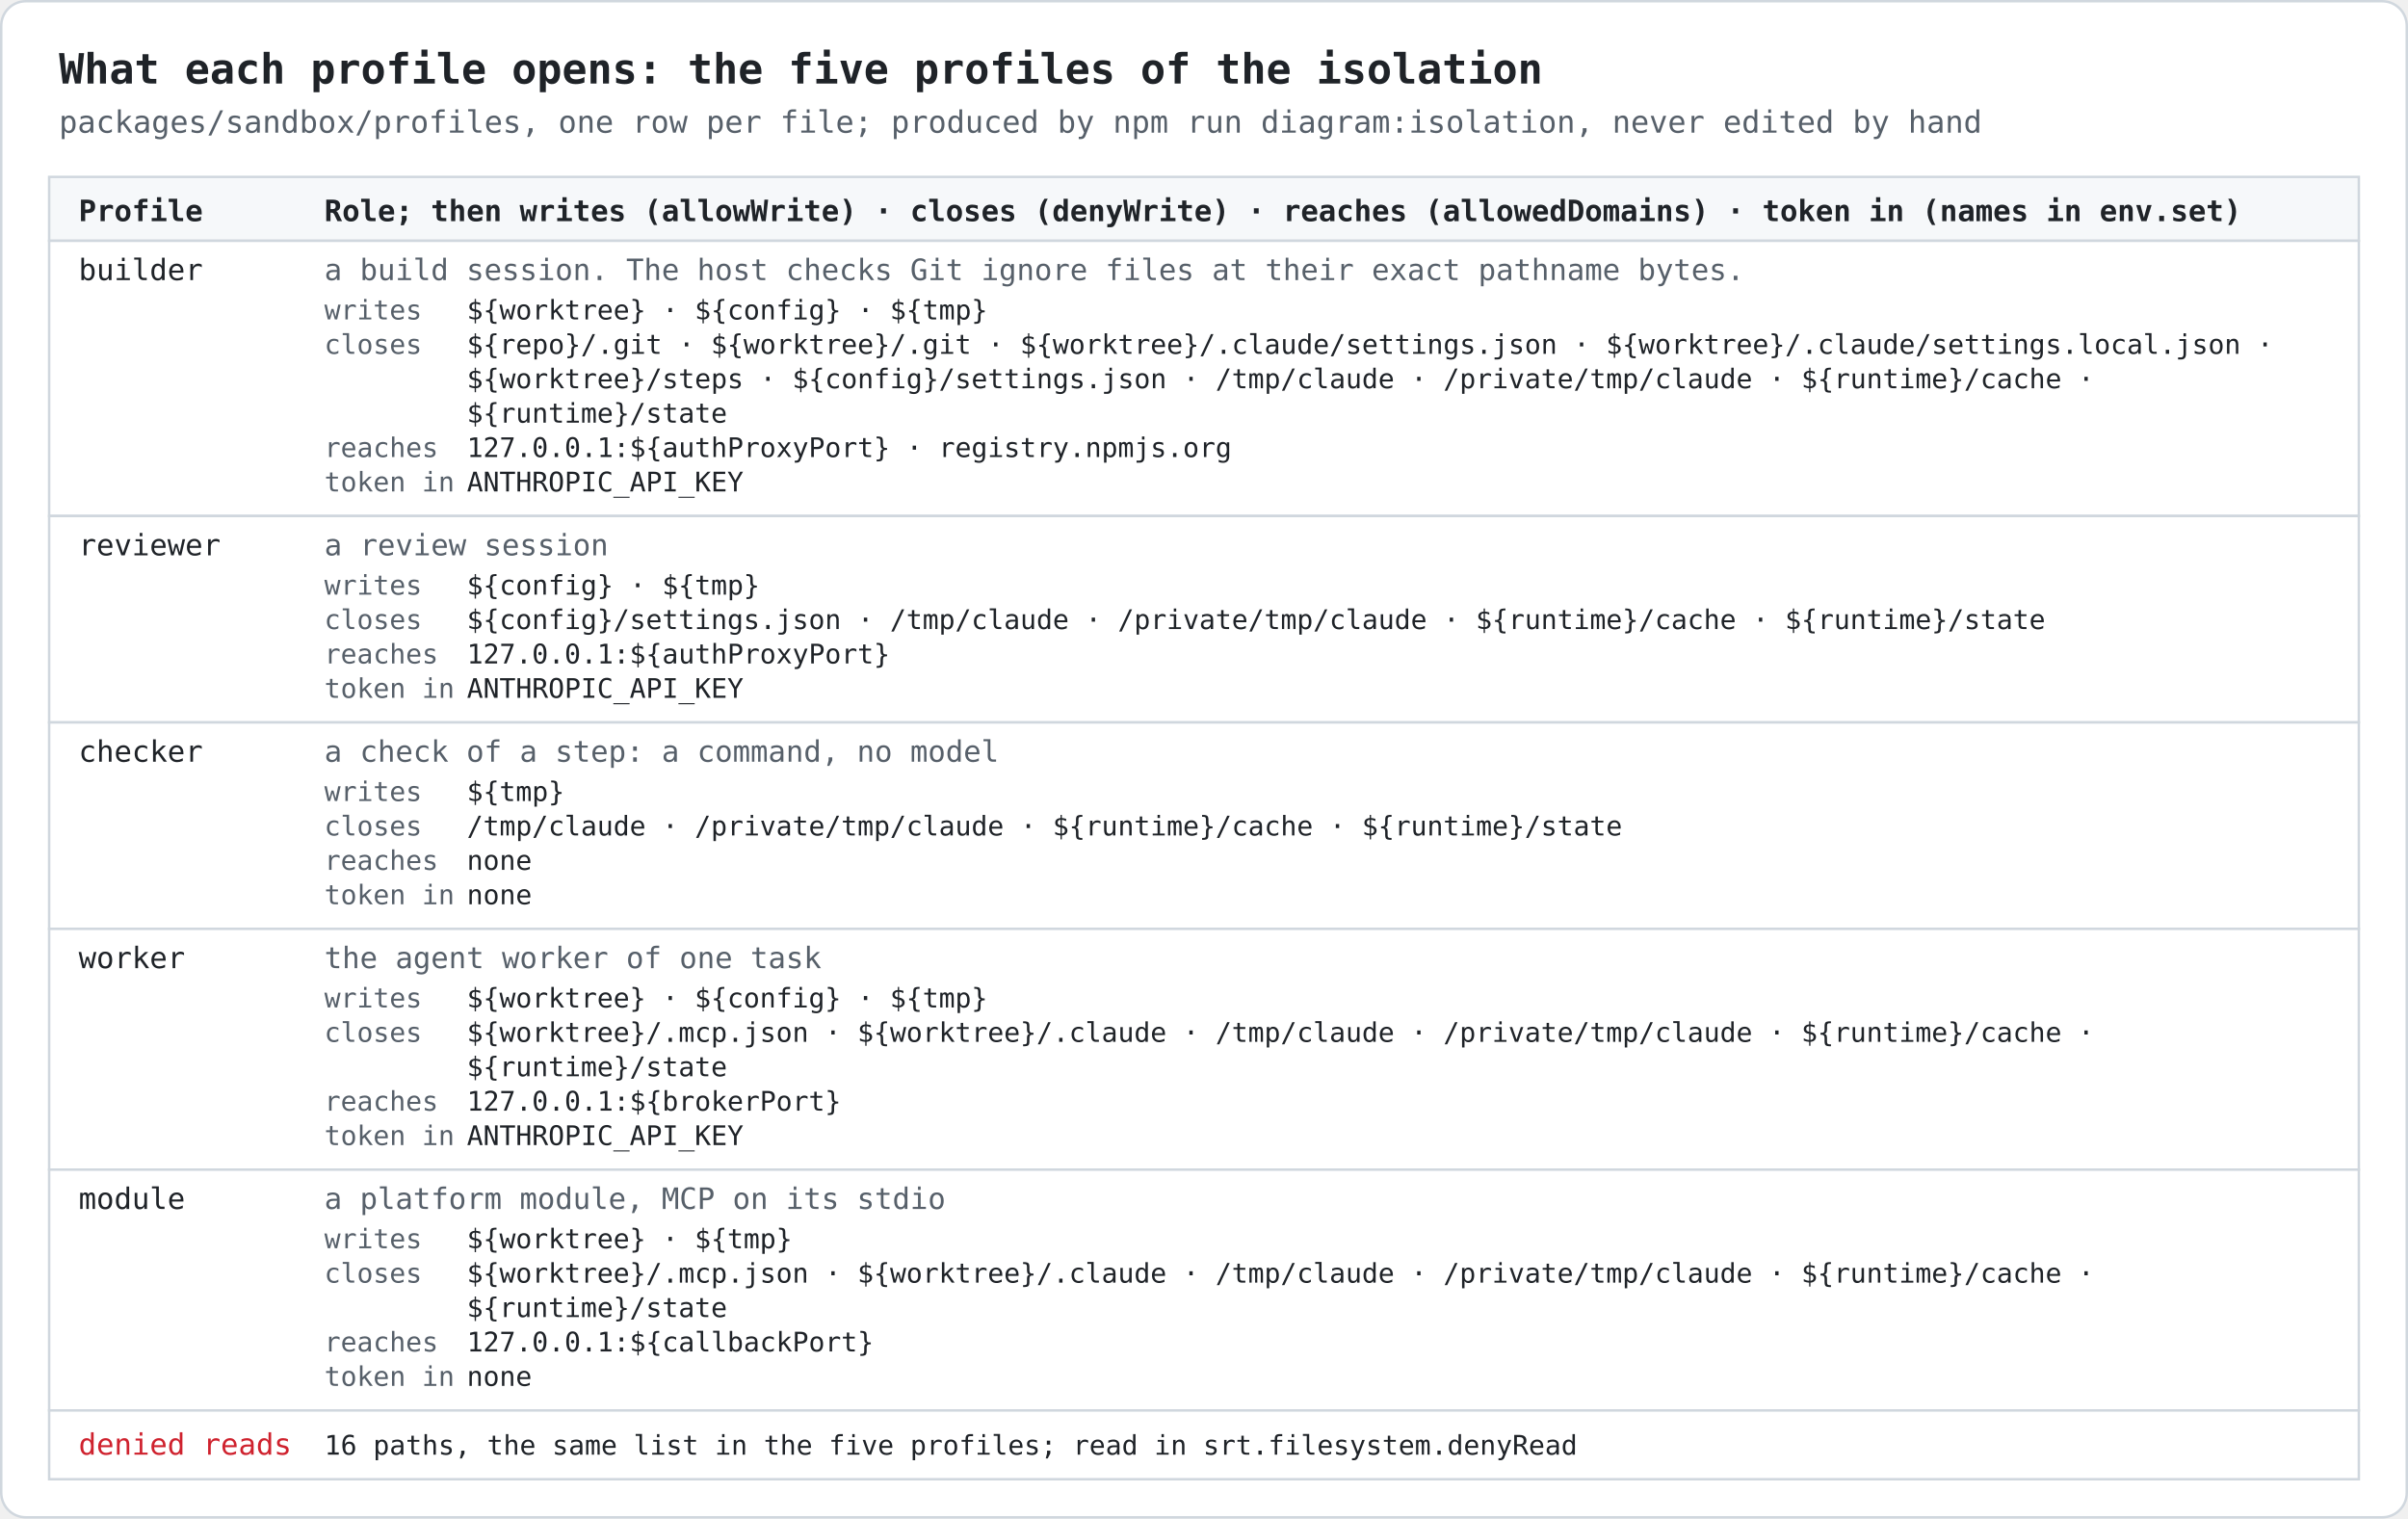
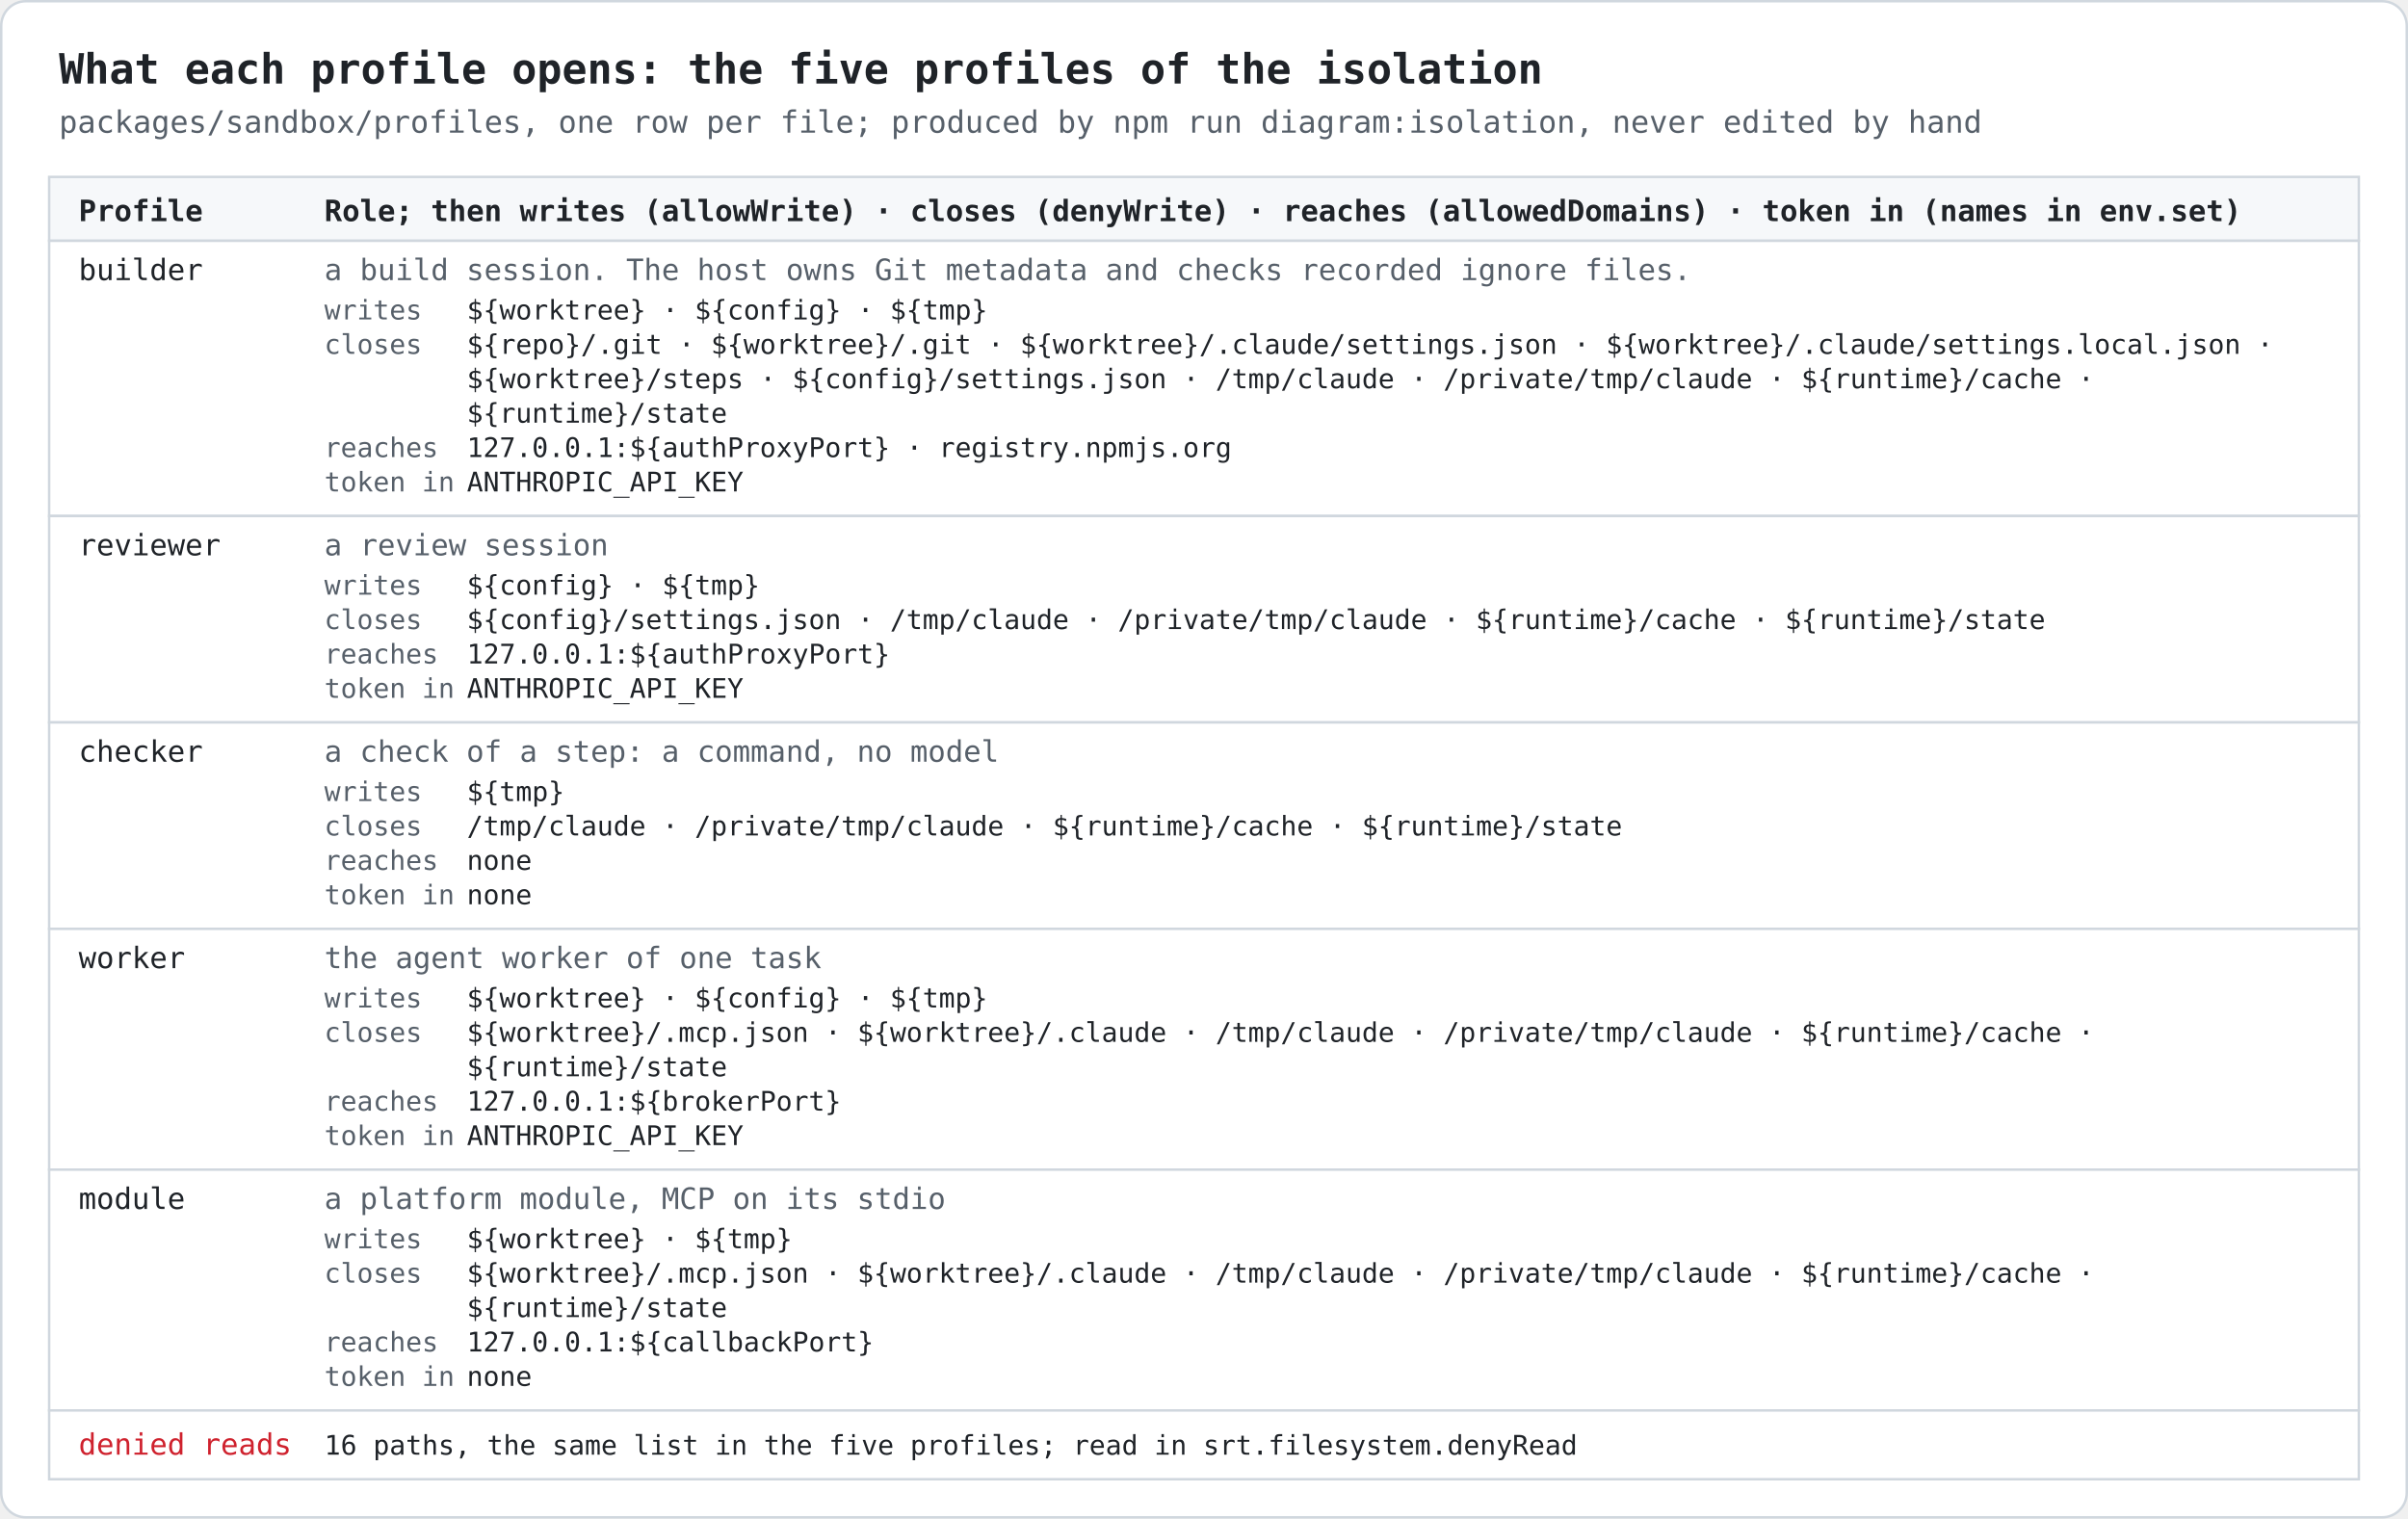
<svg xmlns="http://www.w3.org/2000/svg" viewBox="0 0 980 618" width="980" height="618" role="img" aria-labelledby="t d" font-family="ui-monospace, 'SF Mono', Menlo, Consolas, 'DejaVu Sans Mono', monospace">
  <rect x="0.5" y="0.5" width="979" height="617" rx="10" fill="#ffffff" stroke="#d0d7de" />
  <text x="24" y="34" font-size="17" font-weight="600" fill="#1f2328">What each profile opens: the five profiles of the isolation</text>
  <text x="24" y="54" font-size="12.5" fill="#57606a">packages/sandbox/profiles, one row per file; produced by npm run diagram:isolation, never edited by hand</text>
  <g>
    <rect x="20" y="72" width="940" height="26" fill="#f6f8fa" stroke="#d0d7de" />
    <text x="32" y="90" font-size="12" font-weight="600" fill="#1f2328">Profile</text>
    <text x="132" y="90" font-size="12" font-weight="600" fill="#1f2328">Role; then writes (allowWrite) · closes (denyWrite) · reaches (allowedDomains) · token in (names in env.set)</text>
    <rect x="20" y="98" width="940" height="112" fill="#ffffff" stroke="#d0d7de" />
    <g id="profile-builder">
      <text x="32" y="114" font-size="12" fill="#1f2328">builder</text>
-       <text x="132" y="114" font-size="12" fill="#57606a">a build session. The host checks Git ignore files at their exact pathname bytes.</text>
+       <text x="132" y="114" font-size="12" fill="#57606a">a build session. The host owns Git metadata and checks recorded ignore files.</text>
      <text x="132" y="130" font-size="11" fill="#57606a">writes</text>
      <text font-size="11" fill="#1f2328">
        <tspan x="190" y="130">${worktree} · ${config} · ${tmp}</tspan>
      </text>
      <text x="132" y="144" font-size="11" fill="#57606a">closes</text>
      <text font-size="11" fill="#1f2328">
        <tspan x="190" y="144">${repo}/.git · ${worktree}/.git · ${worktree}/.claude/settings.json · ${worktree}/.claude/settings.local.json ·</tspan>
        <tspan x="190" y="158">${worktree}/steps · ${config}/settings.json · /tmp/claude · /private/tmp/claude · ${runtime}/cache ·</tspan>
        <tspan x="190" y="172">${runtime}/state</tspan>
      </text>
      <text x="132" y="186" font-size="11" fill="#57606a">reaches</text>
      <text font-size="11" fill="#1f2328">
        <tspan x="190" y="186">127.0.0.1:${authProxyPort} · registry.npmjs.org</tspan>
      </text>
      <text x="132" y="200" font-size="11" fill="#57606a">token in</text>
      <text font-size="11" fill="#1f2328">
        <tspan x="190" y="200">ANTHROPIC_API_KEY</tspan>
      </text>
    </g>
    <rect x="20" y="210" width="940" height="84" fill="#ffffff" stroke="#d0d7de" />
    <g id="profile-reviewer">
      <text x="32" y="226" font-size="12" fill="#1f2328">reviewer</text>
      <text x="132" y="226" font-size="12" fill="#57606a">a review session</text>
      <text x="132" y="242" font-size="11" fill="#57606a">writes</text>
      <text font-size="11" fill="#1f2328">
        <tspan x="190" y="242">${config} · ${tmp}</tspan>
      </text>
      <text x="132" y="256" font-size="11" fill="#57606a">closes</text>
      <text font-size="11" fill="#1f2328">
        <tspan x="190" y="256">${config}/settings.json · /tmp/claude · /private/tmp/claude · ${runtime}/cache · ${runtime}/state</tspan>
      </text>
      <text x="132" y="270" font-size="11" fill="#57606a">reaches</text>
      <text font-size="11" fill="#1f2328">
        <tspan x="190" y="270">127.0.0.1:${authProxyPort}</tspan>
      </text>
      <text x="132" y="284" font-size="11" fill="#57606a">token in</text>
      <text font-size="11" fill="#1f2328">
        <tspan x="190" y="284">ANTHROPIC_API_KEY</tspan>
      </text>
    </g>
    <rect x="20" y="294" width="940" height="84" fill="#ffffff" stroke="#d0d7de" />
    <g id="profile-checker">
      <text x="32" y="310" font-size="12" fill="#1f2328">checker</text>
      <text x="132" y="310" font-size="12" fill="#57606a">a check of a step: a command, no model</text>
      <text x="132" y="326" font-size="11" fill="#57606a">writes</text>
      <text font-size="11" fill="#1f2328">
        <tspan x="190" y="326">${tmp}</tspan>
      </text>
      <text x="132" y="340" font-size="11" fill="#57606a">closes</text>
      <text font-size="11" fill="#1f2328">
        <tspan x="190" y="340">/tmp/claude · /private/tmp/claude · ${runtime}/cache · ${runtime}/state</tspan>
      </text>
      <text x="132" y="354" font-size="11" fill="#57606a">reaches</text>
      <text font-size="11" fill="#1f2328">
        <tspan x="190" y="354">none</tspan>
      </text>
      <text x="132" y="368" font-size="11" fill="#57606a">token in</text>
      <text font-size="11" fill="#1f2328">
        <tspan x="190" y="368">none</tspan>
      </text>
    </g>
    <rect x="20" y="378" width="940" height="98" fill="#ffffff" stroke="#d0d7de" />
    <g id="profile-worker">
      <text x="32" y="394" font-size="12" fill="#1f2328">worker</text>
      <text x="132" y="394" font-size="12" fill="#57606a">the agent worker of one task</text>
      <text x="132" y="410" font-size="11" fill="#57606a">writes</text>
      <text font-size="11" fill="#1f2328">
        <tspan x="190" y="410">${worktree} · ${config} · ${tmp}</tspan>
      </text>
      <text x="132" y="424" font-size="11" fill="#57606a">closes</text>
      <text font-size="11" fill="#1f2328">
        <tspan x="190" y="424">${worktree}/.mcp.json · ${worktree}/.claude · /tmp/claude · /private/tmp/claude · ${runtime}/cache ·</tspan>
        <tspan x="190" y="438">${runtime}/state</tspan>
      </text>
      <text x="132" y="452" font-size="11" fill="#57606a">reaches</text>
      <text font-size="11" fill="#1f2328">
        <tspan x="190" y="452">127.0.0.1:${brokerPort}</tspan>
      </text>
      <text x="132" y="466" font-size="11" fill="#57606a">token in</text>
      <text font-size="11" fill="#1f2328">
        <tspan x="190" y="466">ANTHROPIC_API_KEY</tspan>
      </text>
    </g>
    <rect x="20" y="476" width="940" height="98" fill="#ffffff" stroke="#d0d7de" />
    <g id="profile-module">
      <text x="32" y="492" font-size="12" fill="#1f2328">module</text>
      <text x="132" y="492" font-size="12" fill="#57606a">a platform module, MCP on its stdio</text>
      <text x="132" y="508" font-size="11" fill="#57606a">writes</text>
      <text font-size="11" fill="#1f2328">
        <tspan x="190" y="508">${worktree} · ${tmp}</tspan>
      </text>
      <text x="132" y="522" font-size="11" fill="#57606a">closes</text>
      <text font-size="11" fill="#1f2328">
        <tspan x="190" y="522">${worktree}/.mcp.json · ${worktree}/.claude · /tmp/claude · /private/tmp/claude · ${runtime}/cache ·</tspan>
        <tspan x="190" y="536">${runtime}/state</tspan>
      </text>
      <text x="132" y="550" font-size="11" fill="#57606a">reaches</text>
      <text font-size="11" fill="#1f2328">
        <tspan x="190" y="550">127.0.0.1:${callbackPort}</tspan>
      </text>
      <text x="132" y="564" font-size="11" fill="#57606a">token in</text>
      <text font-size="11" fill="#1f2328">
        <tspan x="190" y="564">none</tspan>
      </text>
    </g>
    <rect x="20" y="574" width="940" height="28" fill="#ffffff" stroke="#d0d7de" />
    <g id="denied-read">
      <text x="32" y="592" font-size="12" fill="#cf222e">denied reads</text>
      <text x="132" y="592" font-size="11" fill="#1f2328">16 paths, the same list in the five profiles; read in srt.filesystem.denyRead</text>
    </g>
  </g>
</svg>
